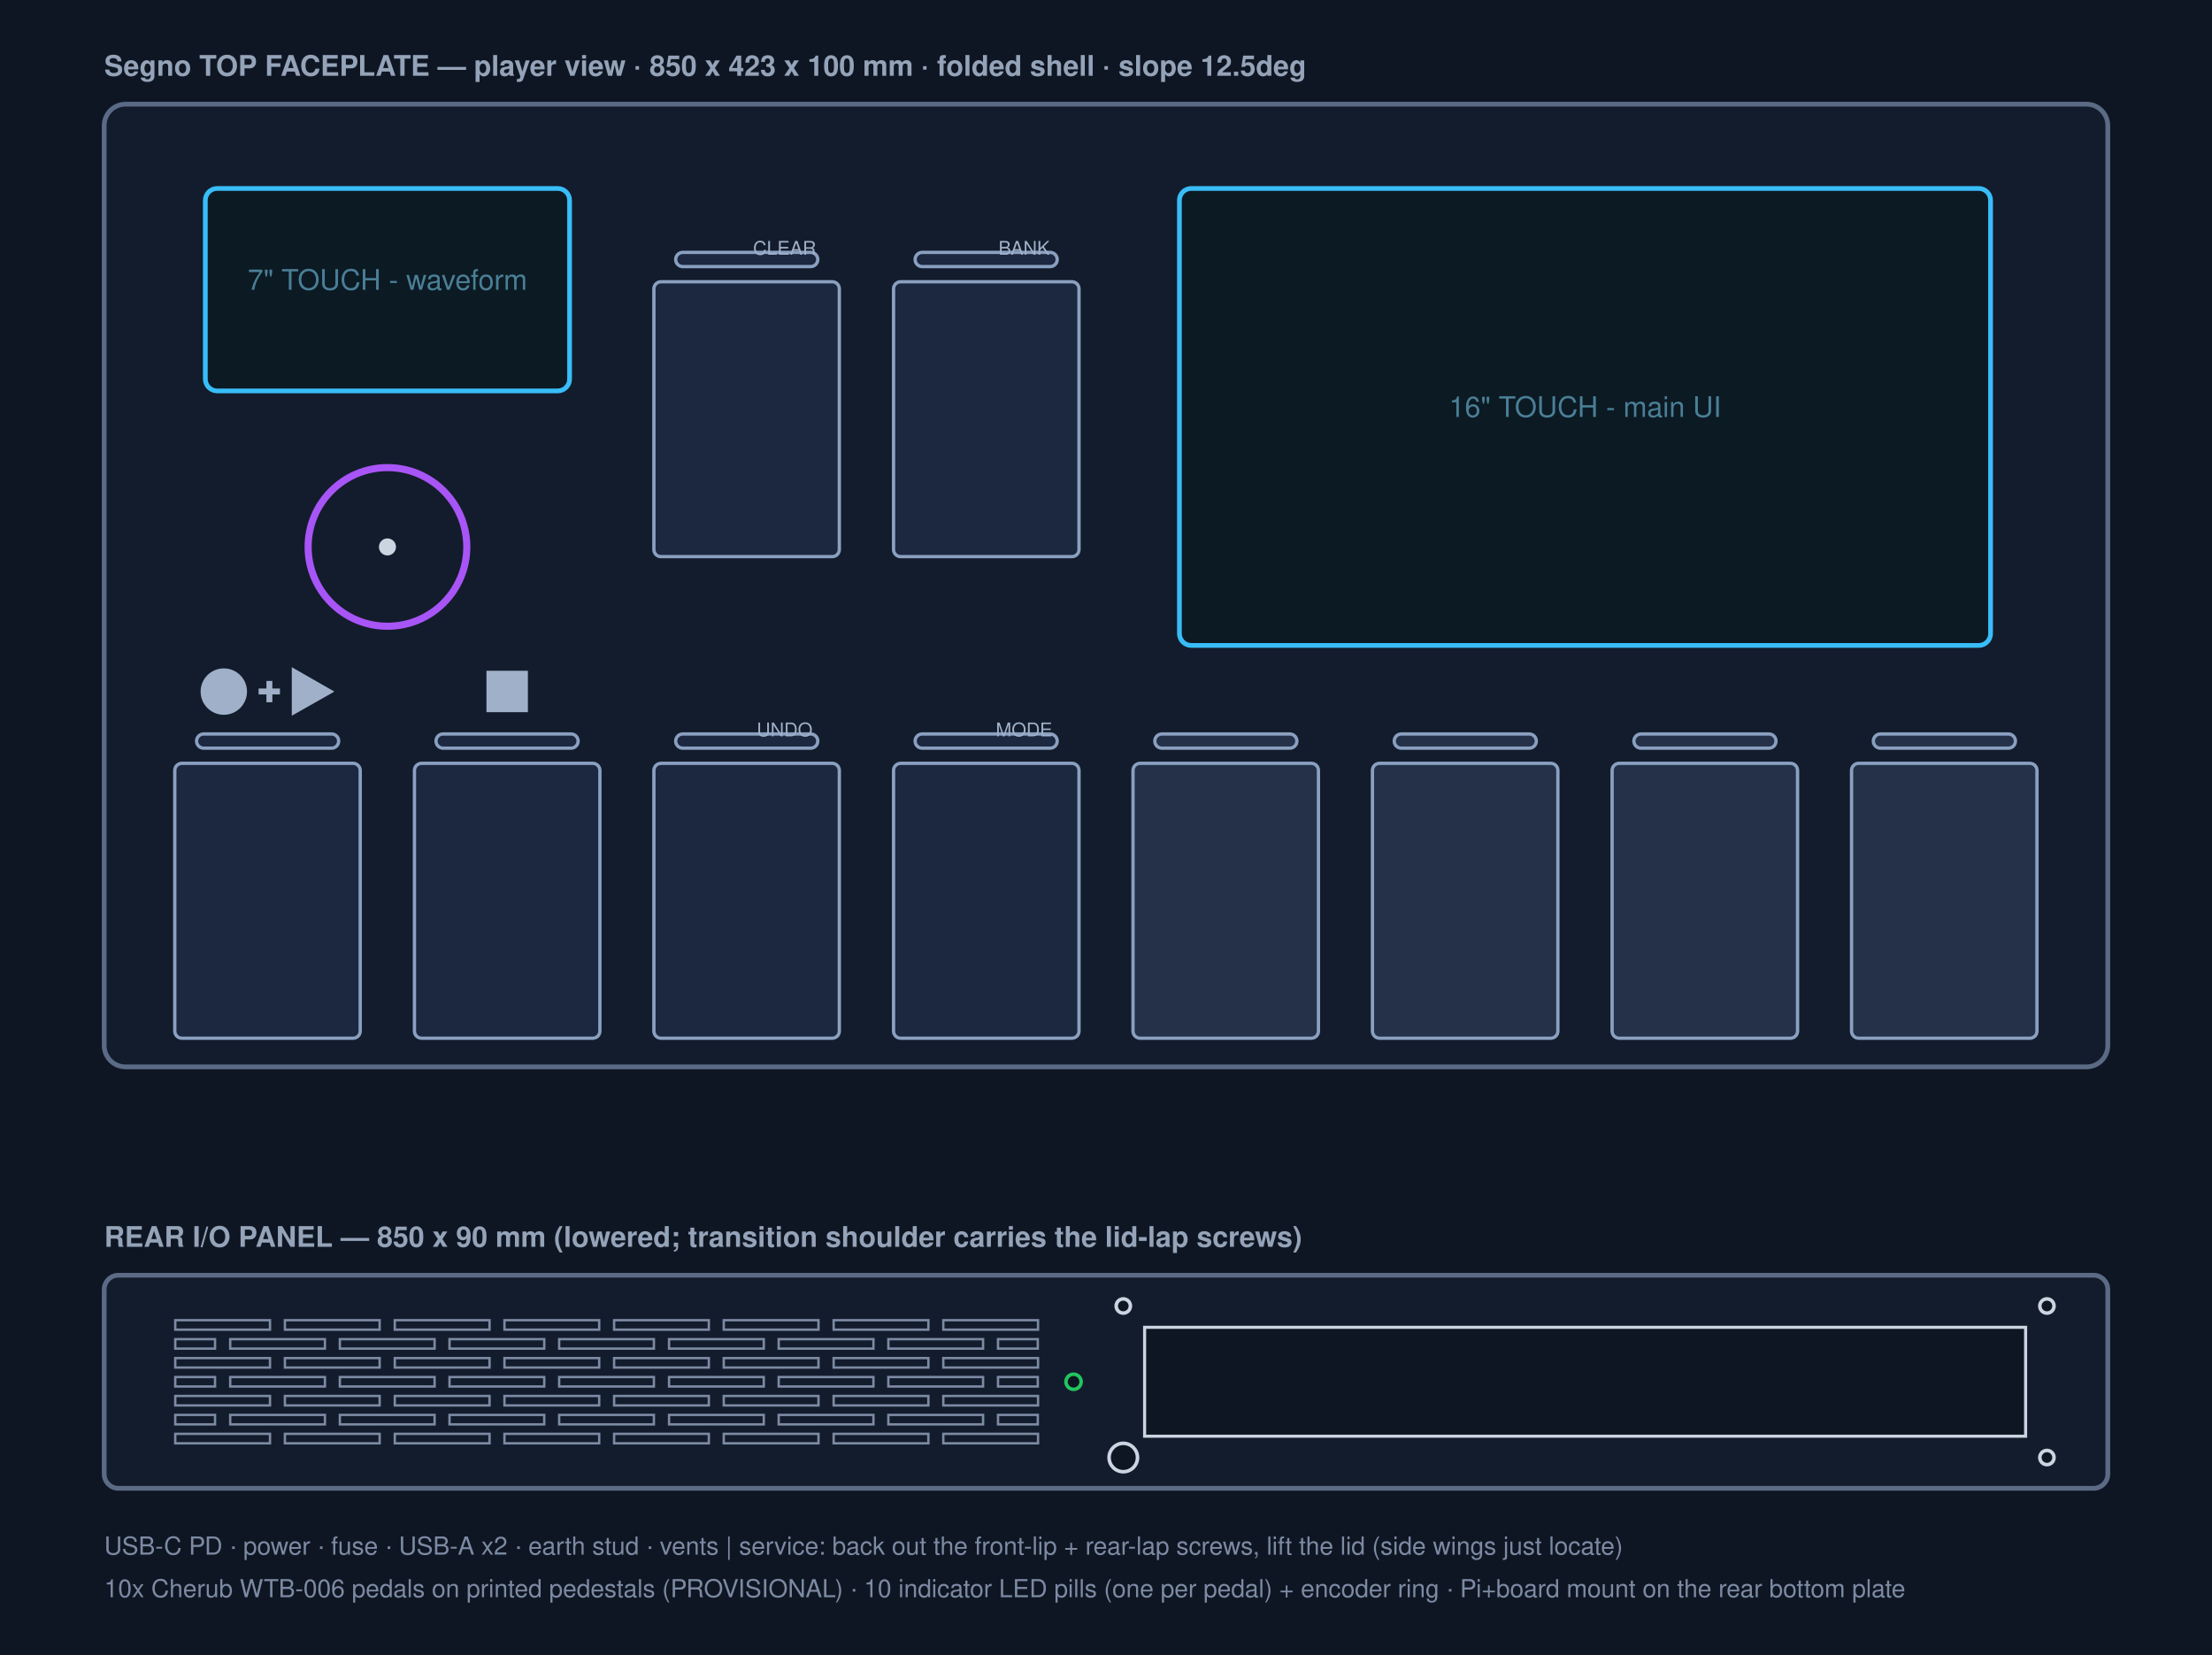
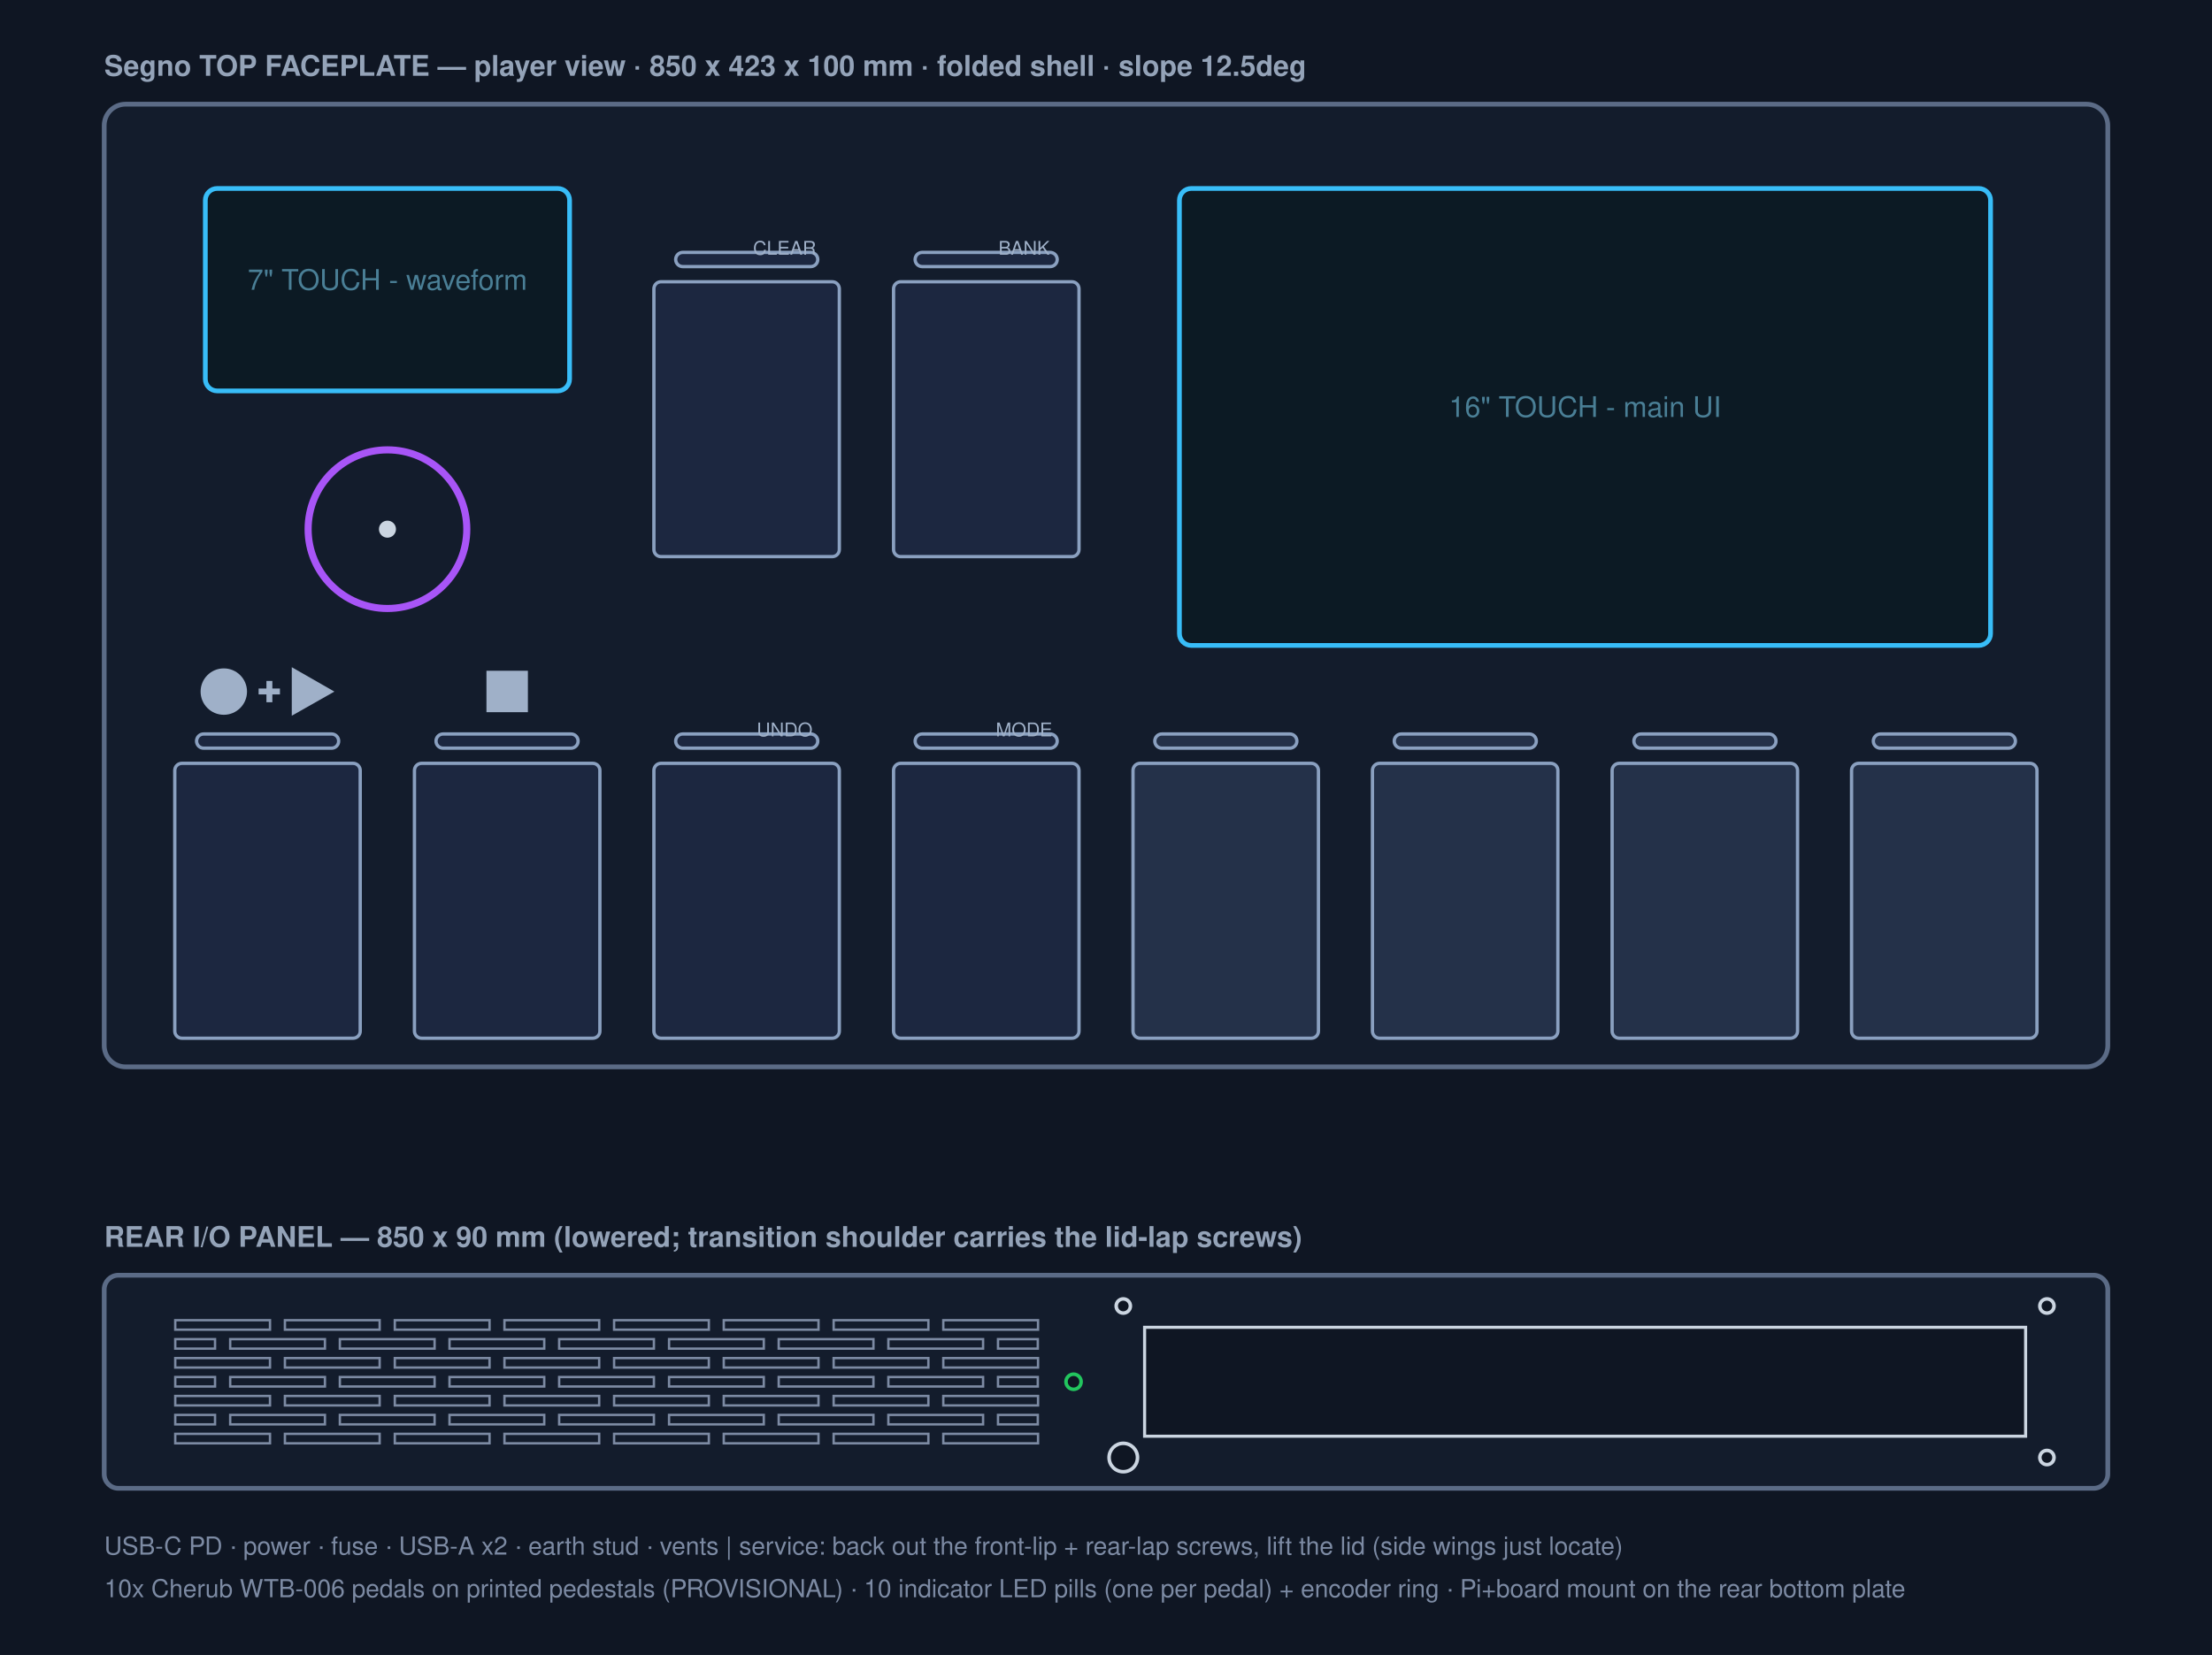
<svg xmlns="http://www.w3.org/2000/svg" viewBox="0 0 934 699" font-family="Helvetica,Arial,sans-serif">
  <rect width="934" height="699" fill="#0f1623" />
  <text x="44" y="32" fill="#94a3b8" font-size="12" font-weight="600">Segno TOP FACEPLATE — player view · 850 x 423 x 100 mm · folded shell · slope 12.5deg</text>
  <rect x="44" y="44" width="846.0" height="406.6" rx="9" fill="#131c2c" stroke="#5b6b86" stroke-width="2" />
  <rect x="73.8" y="322.4" width="78.3" height="116.1" rx="3" fill="#1c2740" stroke="#8aa0c0" stroke-width="1.4" />
  <rect x="175.0" y="322.4" width="78.3" height="116.1" rx="3" fill="#1c2740" stroke="#8aa0c0" stroke-width="1.4" />
  <rect x="276.1" y="322.4" width="78.3" height="116.1" rx="3" fill="#1c2740" stroke="#8aa0c0" stroke-width="1.4" />
  <rect x="377.3" y="322.4" width="78.3" height="116.1" rx="3" fill="#1c2740" stroke="#8aa0c0" stroke-width="1.4" />
  <rect x="478.4" y="322.4" width="78.3" height="116.1" rx="3" fill="#243149" stroke="#8aa0c0" stroke-width="1.4" />
  <rect x="579.5" y="322.4" width="78.3" height="116.1" rx="3" fill="#243149" stroke="#8aa0c0" stroke-width="1.4" />
  <rect x="680.7" y="322.4" width="78.3" height="116.1" rx="3" fill="#243149" stroke="#8aa0c0" stroke-width="1.4" />
  <rect x="781.8" y="322.4" width="78.3" height="116.1" rx="3" fill="#243149" stroke="#8aa0c0" stroke-width="1.4" />
  <rect x="276.1" y="119.0" width="78.3" height="116.1" rx="3" fill="#1c2740" stroke="#8aa0c0" stroke-width="1.4" />
  <rect x="377.3" y="119.0" width="78.3" height="116.1" rx="3" fill="#1c2740" stroke="#8aa0c0" stroke-width="1.4" />
  <rect x="83.0" y="310.0" width="60.0" height="6.0" rx="3" fill="#1c2740" stroke="#8aa0c0" stroke-width="1.4" />
  <rect x="184.1" y="310.0" width="60.0" height="6.0" rx="3" fill="#1c2740" stroke="#8aa0c0" stroke-width="1.4" />
  <rect x="285.3" y="310.0" width="60.0" height="6.0" rx="3" fill="#1c2740" stroke="#8aa0c0" stroke-width="1.4" />
  <rect x="386.4" y="310.0" width="60.0" height="6.0" rx="3" fill="#1c2740" stroke="#8aa0c0" stroke-width="1.4" />
  <rect x="487.6" y="310.0" width="60.0" height="6.0" rx="3" fill="#243149" stroke="#8aa0c0" stroke-width="1.4" />
  <rect x="588.7" y="310.0" width="60.0" height="6.0" rx="3" fill="#243149" stroke="#8aa0c0" stroke-width="1.4" />
  <rect x="689.9" y="310.0" width="60.0" height="6.0" rx="3" fill="#243149" stroke="#8aa0c0" stroke-width="1.4" />
  <rect x="791.0" y="310.0" width="60.0" height="6.0" rx="3" fill="#243149" stroke="#8aa0c0" stroke-width="1.4" />
  <rect x="285.3" y="106.6" width="60.0" height="6.0" rx="3" fill="#1c2740" stroke="#8aa0c0" stroke-width="1.4" />
  <rect x="386.4" y="106.6" width="60.0" height="6.0" rx="3" fill="#1c2740" stroke="#8aa0c0" stroke-width="1.4" />
  <rect x="86.7" y="79.6" width="153.8" height="85.5" rx="5" fill="#0c1a24" stroke="#38bdf8" stroke-width="2" />
  <text x="163.6" y="122.4" fill="#4a7f96" font-size="12" text-anchor="middle">7" TOUCH - waveform</text>
  <rect x="498.0" y="79.6" width="342.5" height="193.0" rx="5" fill="#0c1a24" stroke="#38bdf8" stroke-width="2" />
  <text x="669.3" y="176.1" fill="#4a7f96" font-size="12" text-anchor="middle">16" TOUCH - main UI</text>
-   <circle cx="163.6" cy="231.0" r="33.5" fill="none" stroke="#a855f7" stroke-width="3" />
-   <circle cx="163.6" cy="231.0" r="3.6" fill="#cbd5e1" />
+   <circle cx="163.6" cy="223.5" r="33.5" fill="none" stroke="#a855f7" stroke-width="3" />
+   <circle cx="163.6" cy="223.5" r="3.6" fill="#cbd5e1" />
  <circle cx="94.5" cy="292.1" r="9.8" fill="#9fb0c8" />
  <polygon points="112.5,296.6 115.0,296.6 115.0,293.3 118.2,293.3 118.2,290.8 115.0,290.8 115.0,287.6 112.5,287.6 112.5,290.8 109.2,290.8 109.2,293.3 112.5,293.3" fill="#9fb0c8" />
  <polygon points="123.2,302.3 123.2,281.8 141.2,292.1" fill="#9fb0c8" />
  <polygon points="205.4,300.8 222.9,300.8 222.9,283.3 205.4,283.3" fill="#9fb0c8" />
  <text x="331.3" y="311.0" fill="#9fb0c8" font-size="8" text-anchor="middle">UNDO</text>
  <text x="432.4" y="311.0" fill="#9fb0c8" font-size="8" text-anchor="middle">MODE</text>
  <text x="331.3" y="107.6" fill="#9fb0c8" font-size="8" text-anchor="middle">CLEAR</text>
  <text x="432.4" y="107.6" fill="#9fb0c8" font-size="8" text-anchor="middle">BANK</text>
  <text x="44" y="526.6" fill="#94a3b8" font-size="12" font-weight="600">REAR I/O PANEL — 850 x 90 mm (lowered; transition shoulder carries the lid-lap screws)</text>
  <rect x="44" y="538.6" width="846.0" height="90.0" rx="6" fill="#131c2c" stroke="#5b6b86" stroke-width="2" />
  <rect x="483.3" y="560.6" width="372.0" height="46.0" fill="#0f1623" stroke="#cbd5e1" stroke-width="1.3" />
  <circle cx="474.3" cy="615.6" r="3.0" fill="#0f1623" stroke="#cbd5e1" stroke-width="1.5" />
  <circle cx="474.3" cy="615.6" r="6.0" fill="#0f1623" stroke="#cbd5e1" stroke-width="1.5" />
  <circle cx="474.3" cy="551.6" r="3.0" fill="#0f1623" stroke="#cbd5e1" stroke-width="1.5" />
  <circle cx="864.3" cy="615.6" r="3.0" fill="#0f1623" stroke="#cbd5e1" stroke-width="1.5" />
  <circle cx="864.3" cy="551.6" r="3.0" fill="#0f1623" stroke="#cbd5e1" stroke-width="1.5" />
  <circle cx="453.3" cy="583.6" r="3.2" fill="#0f1623" stroke="#22c55e" stroke-width="1.5" />
  <rect x="74.0" y="605.6" width="40.0" height="4.0" fill="none" stroke="#7c8aa3" stroke-width="1" />
  <rect x="120.3" y="605.6" width="40.0" height="4.0" fill="none" stroke="#7c8aa3" stroke-width="1" />
  <rect x="166.7" y="605.6" width="40.0" height="4.0" fill="none" stroke="#7c8aa3" stroke-width="1" />
  <rect x="213.0" y="605.6" width="40.0" height="4.0" fill="none" stroke="#7c8aa3" stroke-width="1" />
  <rect x="259.3" y="605.6" width="40.0" height="4.0" fill="none" stroke="#7c8aa3" stroke-width="1" />
  <rect x="305.6" y="605.6" width="40.0" height="4.0" fill="none" stroke="#7c8aa3" stroke-width="1" />
  <rect x="352.0" y="605.6" width="40.0" height="4.0" fill="none" stroke="#7c8aa3" stroke-width="1" />
  <rect x="398.3" y="605.6" width="40.0" height="4.0" fill="none" stroke="#7c8aa3" stroke-width="1" />
  <rect x="74.0" y="597.6" width="16.8" height="4.0" fill="none" stroke="#7c8aa3" stroke-width="1" />
  <rect x="97.2" y="597.6" width="40.0" height="4.0" fill="none" stroke="#7c8aa3" stroke-width="1" />
  <rect x="143.5" y="597.6" width="40.0" height="4.0" fill="none" stroke="#7c8aa3" stroke-width="1" />
  <rect x="189.8" y="597.6" width="40.0" height="4.0" fill="none" stroke="#7c8aa3" stroke-width="1" />
  <rect x="236.1" y="597.6" width="40.0" height="4.0" fill="none" stroke="#7c8aa3" stroke-width="1" />
  <rect x="282.5" y="597.6" width="40.0" height="4.0" fill="none" stroke="#7c8aa3" stroke-width="1" />
  <rect x="328.8" y="597.6" width="40.0" height="4.0" fill="none" stroke="#7c8aa3" stroke-width="1" />
  <rect x="375.1" y="597.6" width="40.0" height="4.0" fill="none" stroke="#7c8aa3" stroke-width="1" />
  <rect x="421.4" y="597.6" width="16.8" height="4.0" fill="none" stroke="#7c8aa3" stroke-width="1" />
  <rect x="74.0" y="589.6" width="40.0" height="4.0" fill="none" stroke="#7c8aa3" stroke-width="1" />
  <rect x="120.3" y="589.6" width="40.0" height="4.0" fill="none" stroke="#7c8aa3" stroke-width="1" />
  <rect x="166.7" y="589.6" width="40.0" height="4.0" fill="none" stroke="#7c8aa3" stroke-width="1" />
  <rect x="213.0" y="589.6" width="40.0" height="4.0" fill="none" stroke="#7c8aa3" stroke-width="1" />
  <rect x="259.3" y="589.6" width="40.0" height="4.0" fill="none" stroke="#7c8aa3" stroke-width="1" />
  <rect x="305.6" y="589.6" width="40.0" height="4.0" fill="none" stroke="#7c8aa3" stroke-width="1" />
  <rect x="352.0" y="589.6" width="40.0" height="4.0" fill="none" stroke="#7c8aa3" stroke-width="1" />
  <rect x="398.3" y="589.6" width="40.0" height="4.0" fill="none" stroke="#7c8aa3" stroke-width="1" />
  <rect x="74.0" y="581.6" width="16.8" height="4.0" fill="none" stroke="#7c8aa3" stroke-width="1" />
  <rect x="97.2" y="581.6" width="40.0" height="4.0" fill="none" stroke="#7c8aa3" stroke-width="1" />
  <rect x="143.5" y="581.6" width="40.0" height="4.0" fill="none" stroke="#7c8aa3" stroke-width="1" />
  <rect x="189.8" y="581.6" width="40.0" height="4.0" fill="none" stroke="#7c8aa3" stroke-width="1" />
  <rect x="236.1" y="581.6" width="40.0" height="4.0" fill="none" stroke="#7c8aa3" stroke-width="1" />
  <rect x="282.5" y="581.6" width="40.0" height="4.0" fill="none" stroke="#7c8aa3" stroke-width="1" />
  <rect x="328.8" y="581.6" width="40.0" height="4.0" fill="none" stroke="#7c8aa3" stroke-width="1" />
  <rect x="375.1" y="581.6" width="40.0" height="4.0" fill="none" stroke="#7c8aa3" stroke-width="1" />
  <rect x="421.4" y="581.6" width="16.8" height="4.0" fill="none" stroke="#7c8aa3" stroke-width="1" />
  <rect x="74.0" y="573.6" width="40.0" height="4.0" fill="none" stroke="#7c8aa3" stroke-width="1" />
  <rect x="120.3" y="573.6" width="40.0" height="4.0" fill="none" stroke="#7c8aa3" stroke-width="1" />
  <rect x="166.7" y="573.6" width="40.0" height="4.0" fill="none" stroke="#7c8aa3" stroke-width="1" />
  <rect x="213.0" y="573.6" width="40.0" height="4.0" fill="none" stroke="#7c8aa3" stroke-width="1" />
  <rect x="259.3" y="573.6" width="40.0" height="4.0" fill="none" stroke="#7c8aa3" stroke-width="1" />
  <rect x="305.6" y="573.6" width="40.0" height="4.0" fill="none" stroke="#7c8aa3" stroke-width="1" />
  <rect x="352.0" y="573.6" width="40.0" height="4.0" fill="none" stroke="#7c8aa3" stroke-width="1" />
  <rect x="398.3" y="573.6" width="40.0" height="4.0" fill="none" stroke="#7c8aa3" stroke-width="1" />
  <rect x="74.0" y="565.6" width="16.8" height="4.0" fill="none" stroke="#7c8aa3" stroke-width="1" />
  <rect x="97.2" y="565.6" width="40.0" height="4.0" fill="none" stroke="#7c8aa3" stroke-width="1" />
  <rect x="143.5" y="565.6" width="40.0" height="4.0" fill="none" stroke="#7c8aa3" stroke-width="1" />
  <rect x="189.8" y="565.6" width="40.0" height="4.0" fill="none" stroke="#7c8aa3" stroke-width="1" />
  <rect x="236.1" y="565.6" width="40.0" height="4.0" fill="none" stroke="#7c8aa3" stroke-width="1" />
  <rect x="282.5" y="565.6" width="40.0" height="4.0" fill="none" stroke="#7c8aa3" stroke-width="1" />
  <rect x="328.8" y="565.6" width="40.0" height="4.0" fill="none" stroke="#7c8aa3" stroke-width="1" />
  <rect x="375.1" y="565.6" width="40.0" height="4.0" fill="none" stroke="#7c8aa3" stroke-width="1" />
  <rect x="421.4" y="565.6" width="16.8" height="4.0" fill="none" stroke="#7c8aa3" stroke-width="1" />
  <rect x="74.0" y="557.6" width="40.0" height="4.0" fill="none" stroke="#7c8aa3" stroke-width="1" />
  <rect x="120.3" y="557.6" width="40.0" height="4.0" fill="none" stroke="#7c8aa3" stroke-width="1" />
  <rect x="166.7" y="557.6" width="40.0" height="4.0" fill="none" stroke="#7c8aa3" stroke-width="1" />
  <rect x="213.0" y="557.6" width="40.0" height="4.0" fill="none" stroke="#7c8aa3" stroke-width="1" />
  <rect x="259.3" y="557.6" width="40.0" height="4.0" fill="none" stroke="#7c8aa3" stroke-width="1" />
  <rect x="305.6" y="557.6" width="40.0" height="4.0" fill="none" stroke="#7c8aa3" stroke-width="1" />
  <rect x="352.0" y="557.6" width="40.0" height="4.0" fill="none" stroke="#7c8aa3" stroke-width="1" />
  <rect x="398.3" y="557.6" width="40.0" height="4.0" fill="none" stroke="#7c8aa3" stroke-width="1" />
  <text x="44" y="656.6" fill="#7c8aa3" font-size="10.5">USB-C PD · power · fuse · USB-A x2 · earth stud · vents   |   service: back out the front-lip + rear-lap screws, lift the lid (side wings just locate)</text>
  <text x="44" y="674.6" fill="#7c8aa3" font-size="10.5">10x Cherub WTB-006 pedals on printed pedestals (PROVISIONAL) · 10 indicator LED pills (one per pedal) + encoder ring · Pi+board mount on the rear bottom plate</text>
</svg>
